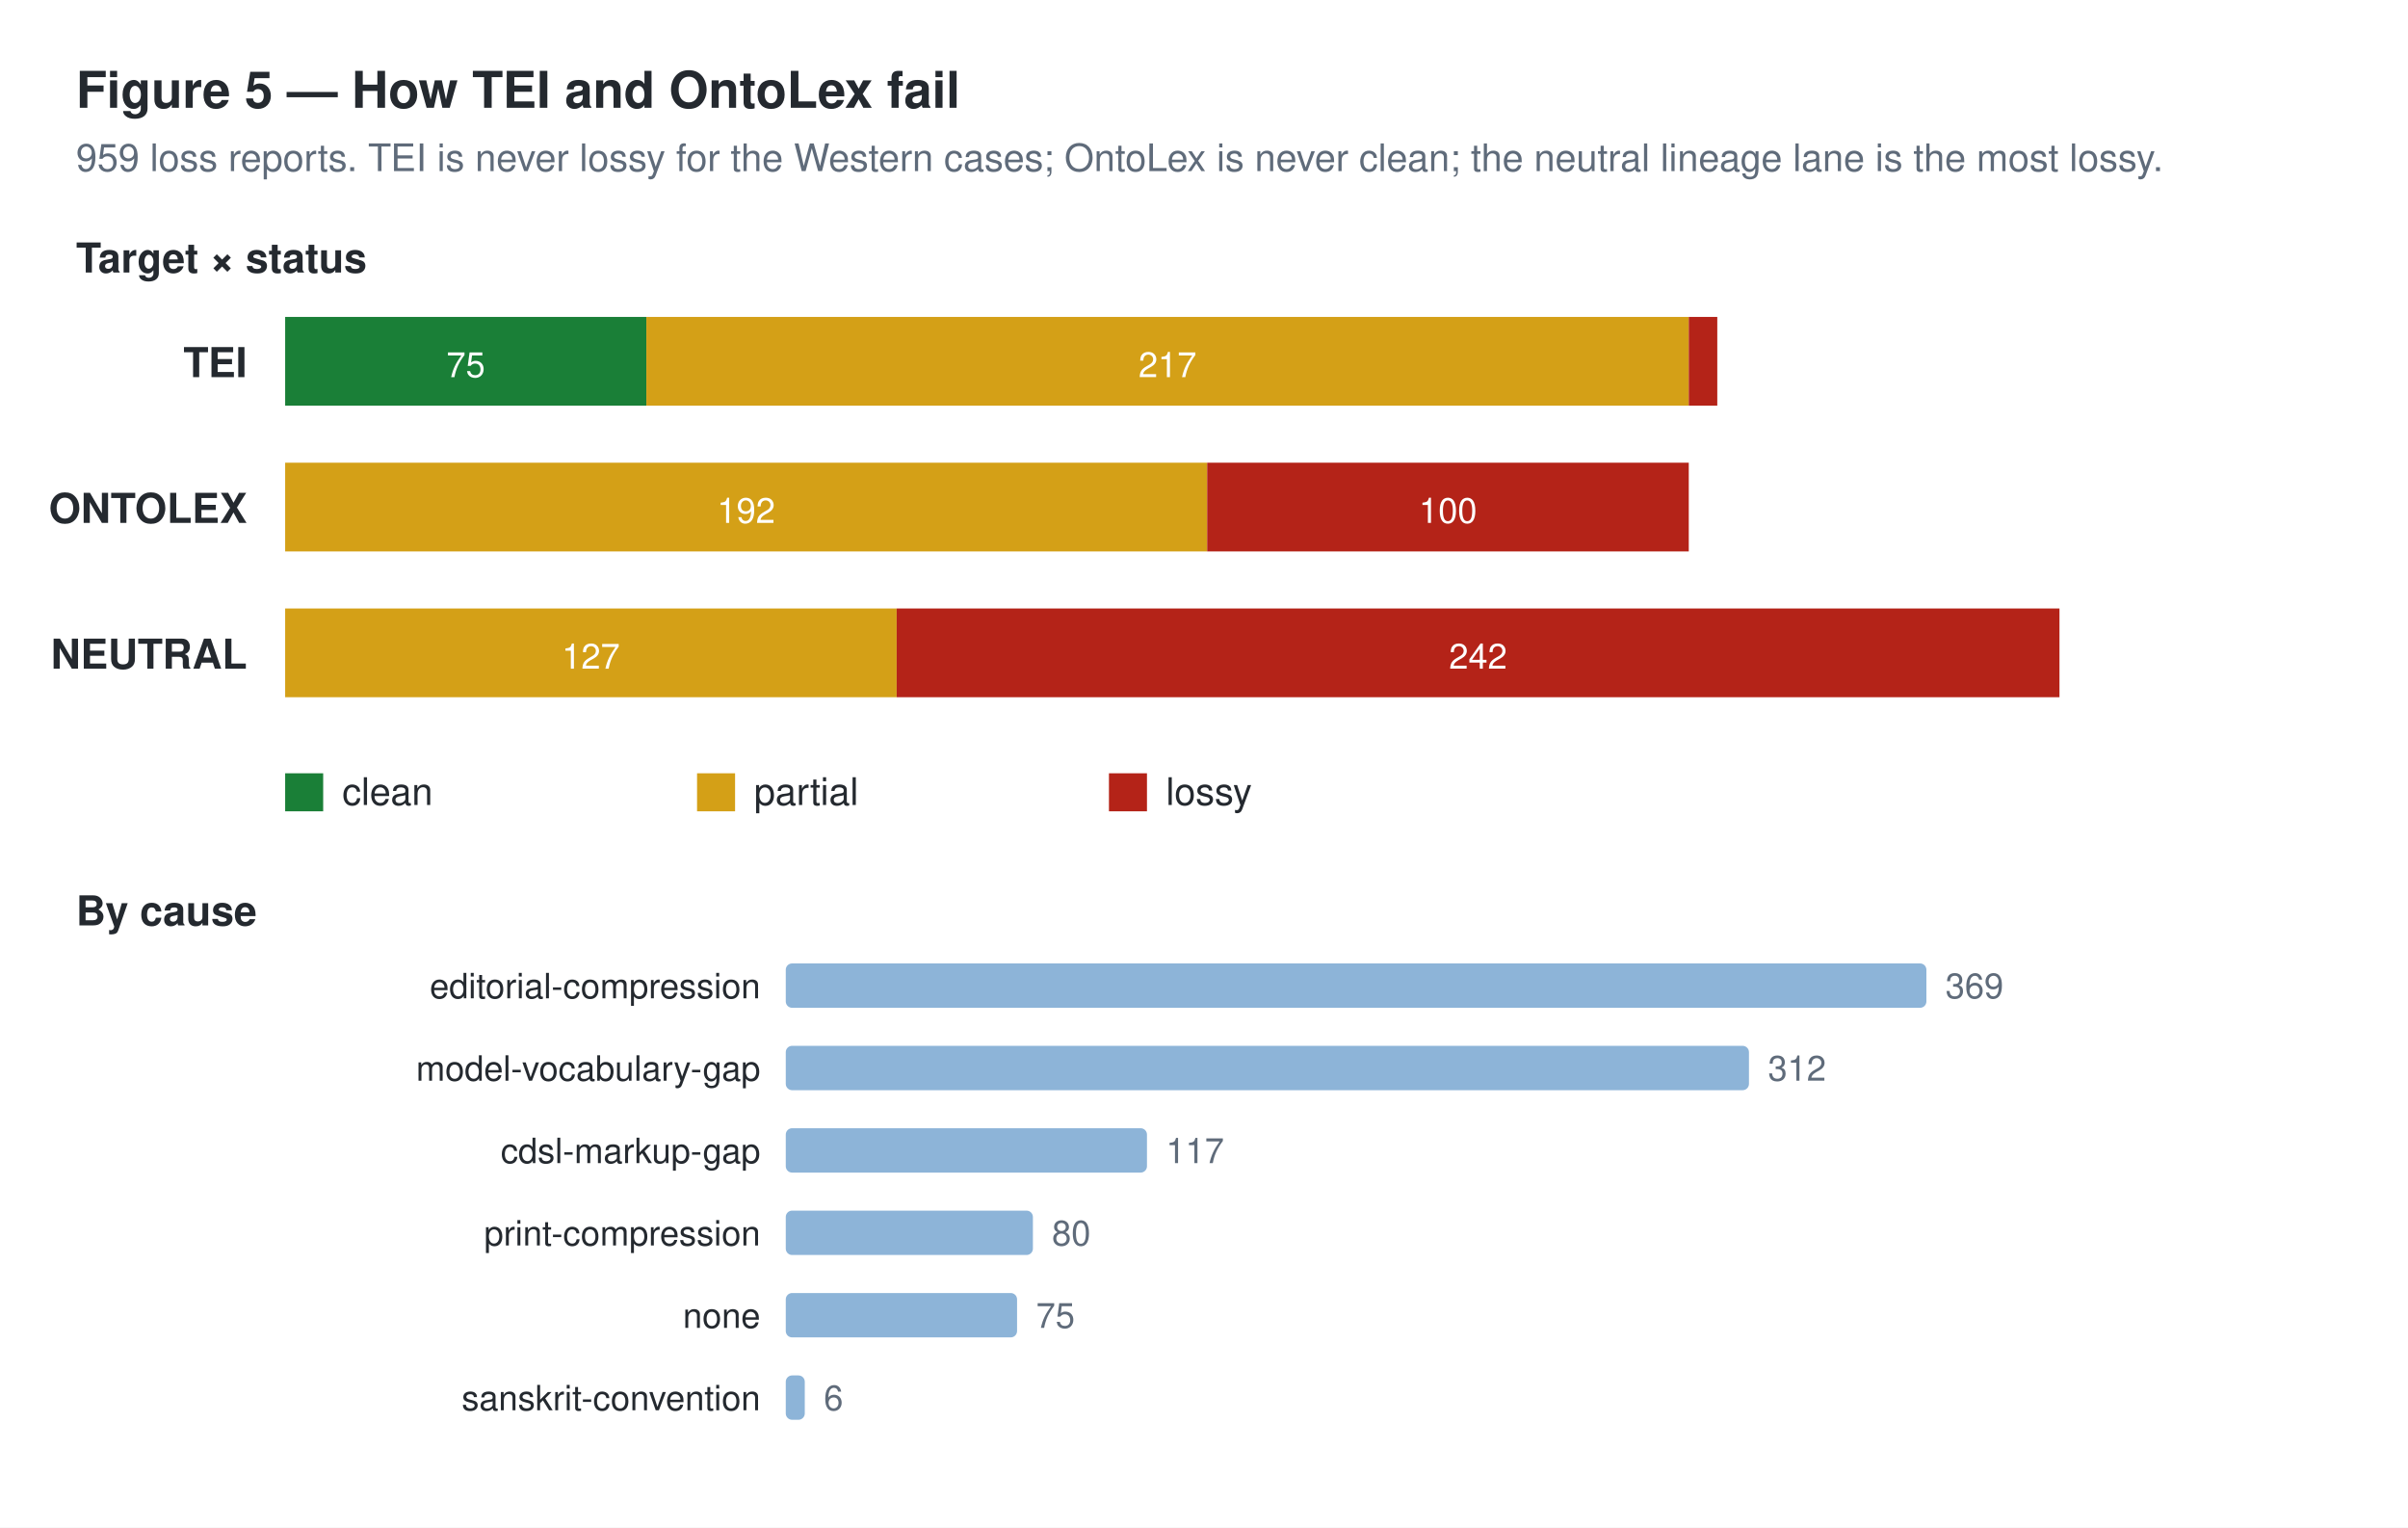
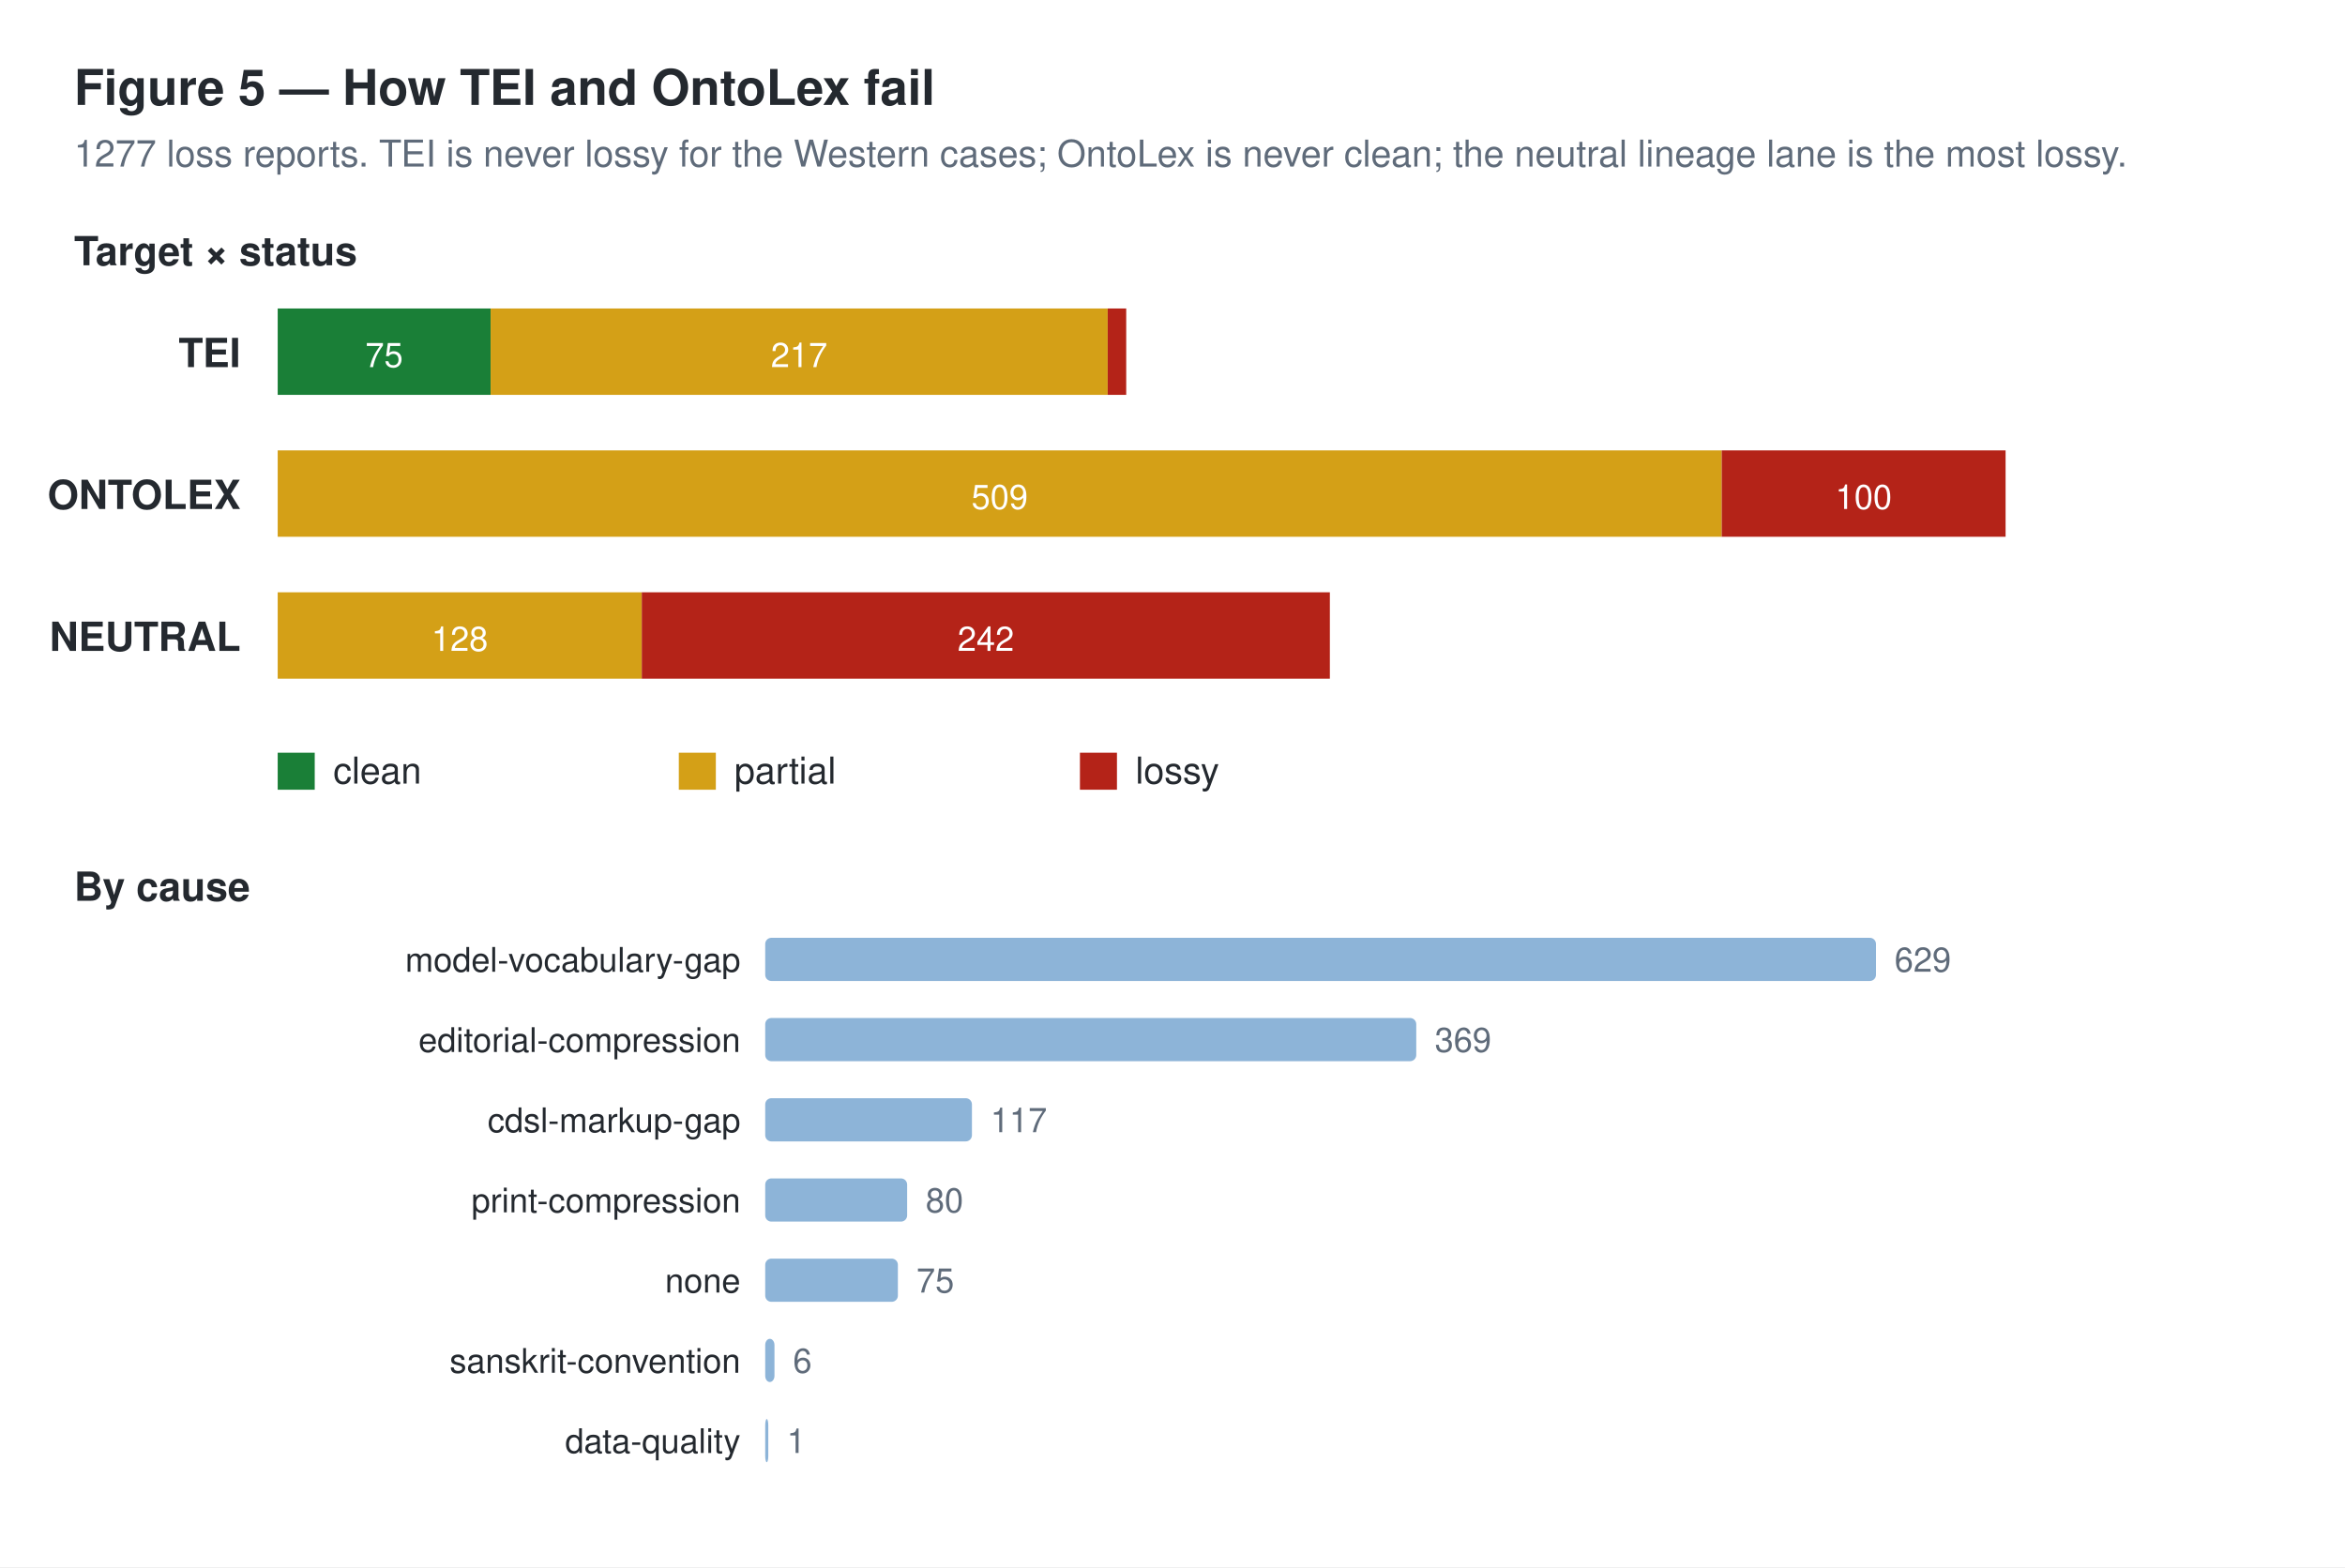
- <svg xmlns="http://www.w3.org/2000/svg" width="760" height="482" viewBox="0 0 760 482" font-family="Helvetica, Arial, sans-serif">
-   <rect width="760" height="482" fill="#ffffff" />
+ <svg xmlns="http://www.w3.org/2000/svg" width="760" height="508" viewBox="0 0 760 508" font-family="Helvetica, Arial, sans-serif">
+   <rect width="760" height="508" fill="#ffffff" />
  <text x="24" y="34" font-size="16" font-weight="700" fill="#24292f">Figure 5 — How TEI and OntoLex fail</text>
-   <text x="24" y="54" font-size="12" fill="#5f6b7a">959 loss reports. TEI is never lossy for the Western cases; OntoLex is never clean; the neutral lineage lane is the most lossy.</text>
+   <text x="24" y="54" font-size="12" fill="#5f6b7a">1277 loss reports. TEI is never lossy for the Western cases; OntoLex is never clean; the neutral lineage lane is the most lossy.</text>
  <text x="24" y="86" font-size="13" font-weight="700" fill="#24292f">Target × status</text>
  <text x="78" y="119" font-size="13" font-weight="700" fill="#24292f" text-anchor="end">TEI</text>
-   <rect x="90" y="100" width="114" height="28" fill="#1a7f37" />
-   <text x="147" y="119" font-size="11" fill="#fff" text-anchor="middle">75</text>
-   <rect x="204" y="100" width="329" height="28" fill="#d4a017" />
-   <text x="368.5" y="119" font-size="11" fill="#fff" text-anchor="middle">217</text>
-   <rect x="533" y="100" width="9" height="28" fill="#b42318" />
+   <rect x="90" y="100" width="69" height="28" fill="#1a7f37" />
+   <text x="124.5" y="119" font-size="11" fill="#fff" text-anchor="middle">75</text>
+   <rect x="159" y="100" width="200" height="28" fill="#d4a017" />
+   <text x="259" y="119" font-size="11" fill="#fff" text-anchor="middle">217</text>
+   <rect x="359" y="100" width="6" height="28" fill="#b42318" />
  <text x="78" y="165" font-size="13" font-weight="700" fill="#24292f" text-anchor="end">ONTOLEX</text>
-   <rect x="90" y="146" width="291" height="28" fill="#d4a017" />
-   <text x="235.5" y="165" font-size="11" fill="#fff" text-anchor="middle">192</text>
-   <rect x="381" y="146" width="152" height="28" fill="#b42318" />
-   <text x="457" y="165" font-size="11" fill="#fff" text-anchor="middle">100</text>
+   <rect x="90" y="146" width="468" height="28" fill="#d4a017" />
+   <text x="324" y="165" font-size="11" fill="#fff" text-anchor="middle">509</text>
+   <rect x="558" y="146" width="92" height="28" fill="#b42318" />
+   <text x="604" y="165" font-size="11" fill="#fff" text-anchor="middle">100</text>
  <text x="78" y="211" font-size="13" font-weight="700" fill="#24292f" text-anchor="end">NEUTRAL</text>
-   <rect x="90" y="192" width="193" height="28" fill="#d4a017" />
-   <text x="186.5" y="211" font-size="11" fill="#fff" text-anchor="middle">127</text>
-   <rect x="283" y="192" width="367" height="28" fill="#b42318" />
-   <text x="466.5" y="211" font-size="11" fill="#fff" text-anchor="middle">242</text>
+   <rect x="90" y="192" width="118" height="28" fill="#d4a017" />
+   <text x="149" y="211" font-size="11" fill="#fff" text-anchor="middle">128</text>
+   <rect x="208" y="192" width="223" height="28" fill="#b42318" />
+   <text x="319.5" y="211" font-size="11" fill="#fff" text-anchor="middle">242</text>
  <rect x="90" y="244" width="12" height="12" fill="#1a7f37" />
  <text x="108" y="254" font-size="12" fill="#24292f">clean</text>
  <rect x="220" y="244" width="12" height="12" fill="#d4a017" />
  <text x="238" y="254" font-size="12" fill="#24292f">partial</text>
  <rect x="350" y="244" width="12" height="12" fill="#b42318" />
  <text x="368" y="254" font-size="12" fill="#24292f">lossy</text>
  <text x="24" y="292" font-size="13" font-weight="700" fill="#24292f">By cause</text>
-   <text x="240" y="315" font-size="11" fill="#24292f" text-anchor="end">editorial-compression</text>
+   <text x="240" y="315" font-size="11" fill="#24292f" text-anchor="end">model-vocabulary-gap</text>
  <rect x="248" y="304" width="360" height="14" rx="2" fill="#8db4d8" />
-   <text x="614" y="315" font-size="11" fill="#5f6b7a">369</text>
-   <text x="240" y="341" font-size="11" fill="#24292f" text-anchor="end">model-vocabulary-gap</text>
-   <rect x="248" y="330" width="304" height="14" rx="2" fill="#8db4d8" />
-   <text x="558" y="341" font-size="11" fill="#5f6b7a">312</text>
+   <text x="614" y="315" font-size="11" fill="#5f6b7a">629</text>
+   <text x="240" y="341" font-size="11" fill="#24292f" text-anchor="end">editorial-compression</text>
+   <rect x="248" y="330" width="211" height="14" rx="2" fill="#8db4d8" />
+   <text x="465" y="341" font-size="11" fill="#5f6b7a">369</text>
  <text x="240" y="367" font-size="11" fill="#24292f" text-anchor="end">cdsl-markup-gap</text>
-   <rect x="248" y="356" width="114" height="14" rx="2" fill="#8db4d8" />
-   <text x="368" y="367" font-size="11" fill="#5f6b7a">117</text>
+   <rect x="248" y="356" width="67" height="14" rx="2" fill="#8db4d8" />
+   <text x="321" y="367" font-size="11" fill="#5f6b7a">117</text>
  <text x="240" y="393" font-size="11" fill="#24292f" text-anchor="end">print-compression</text>
-   <rect x="248" y="382" width="78" height="14" rx="2" fill="#8db4d8" />
-   <text x="332" y="393" font-size="11" fill="#5f6b7a">80</text>
+   <rect x="248" y="382" width="46" height="14" rx="2" fill="#8db4d8" />
+   <text x="300" y="393" font-size="11" fill="#5f6b7a">80</text>
  <text x="240" y="419" font-size="11" fill="#24292f" text-anchor="end">none</text>
-   <rect x="248" y="408" width="73" height="14" rx="2" fill="#8db4d8" />
-   <text x="327" y="419" font-size="11" fill="#5f6b7a">75</text>
+   <rect x="248" y="408" width="43" height="14" rx="2" fill="#8db4d8" />
+   <text x="297" y="419" font-size="11" fill="#5f6b7a">75</text>
  <text x="240" y="445" font-size="11" fill="#24292f" text-anchor="end">sanskrit-convention</text>
-   <rect x="248" y="434" width="6" height="14" rx="2" fill="#8db4d8" />
-   <text x="260" y="445" font-size="11" fill="#5f6b7a">6</text>
+   <rect x="248" y="434" width="3" height="14" rx="2" fill="#8db4d8" />
+   <text x="257" y="445" font-size="11" fill="#5f6b7a">6</text>
+   <text x="240" y="471" font-size="11" fill="#24292f" text-anchor="end">data-quality</text>
+   <rect x="248" y="460" width="1" height="14" rx="2" fill="#8db4d8" />
+   <text x="255" y="471" font-size="11" fill="#5f6b7a">1</text>
</svg>
